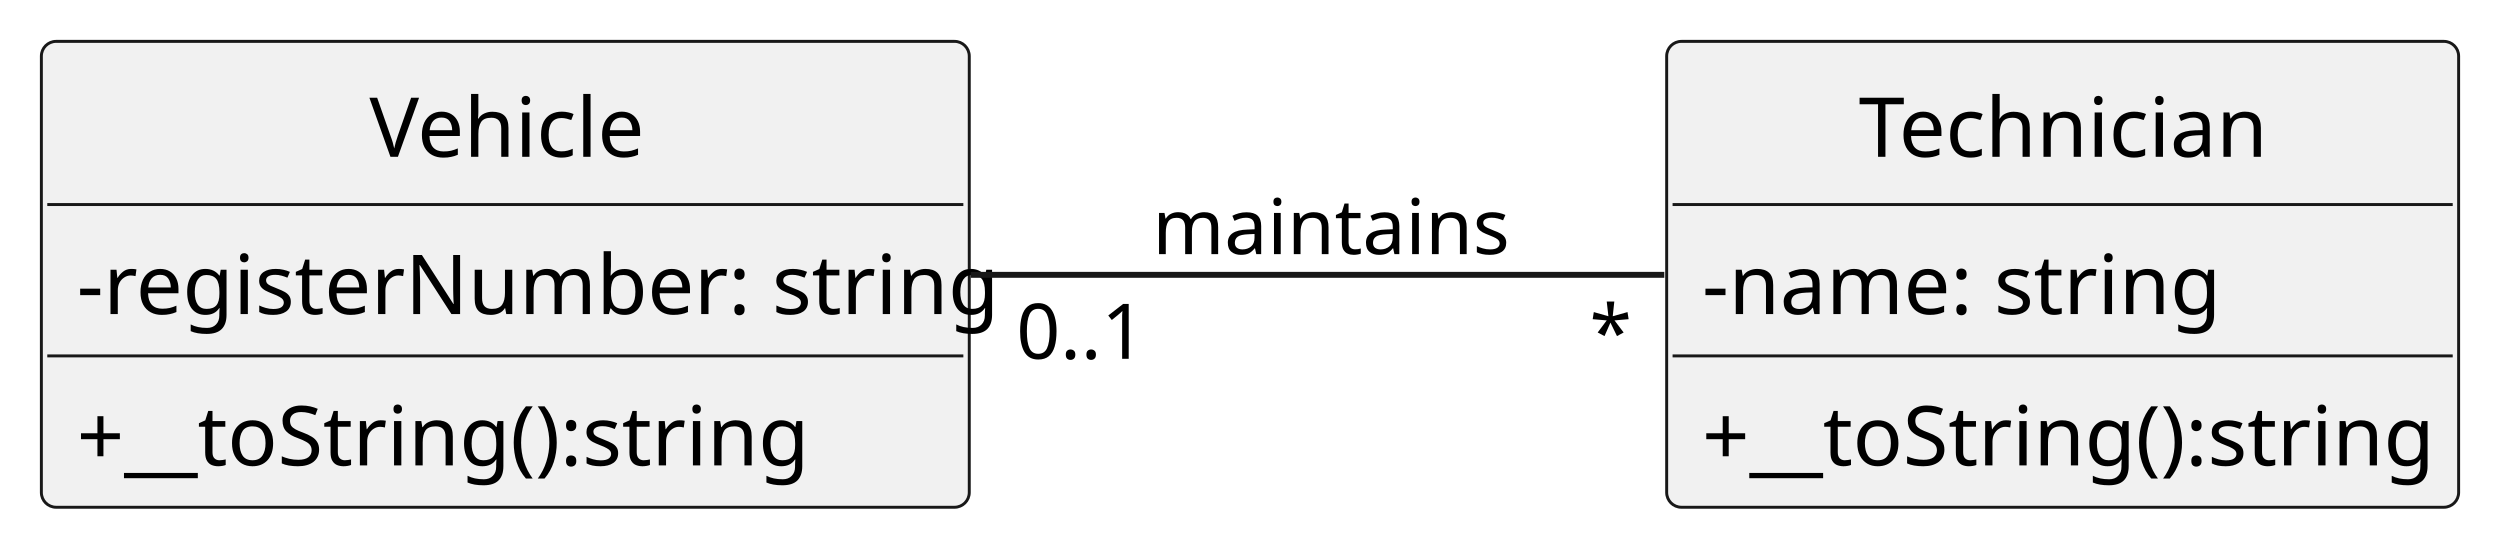
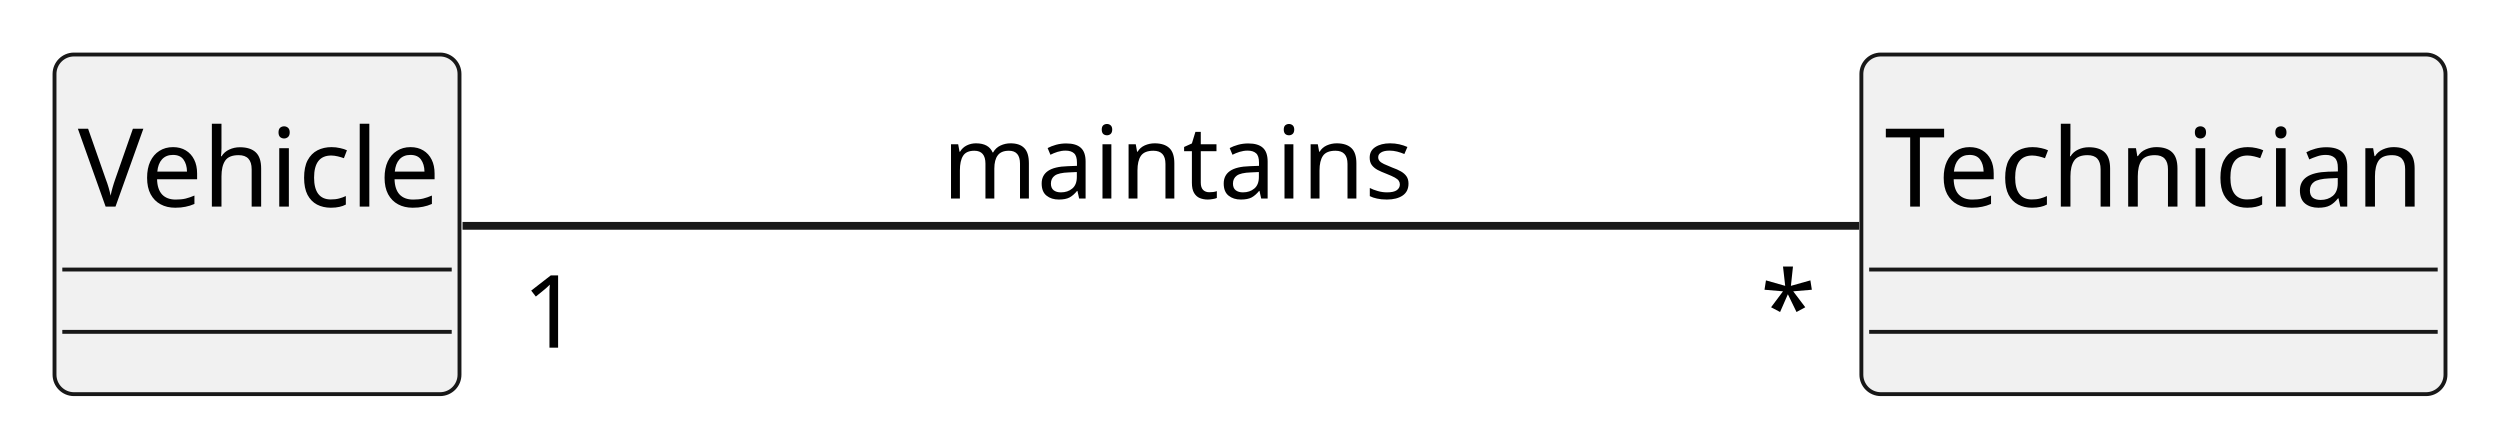
- <svg xmlns="http://www.w3.org/2000/svg" contentStyleType="text/css" height="92px" preserveAspectRatio="none" style="width:423px;height:92px;background:#FFFFFF;" version="1.1" viewBox="0 0 423 92" width="423px" zoomAndPan="magnify">
+ <svg xmlns="http://www.w3.org/2000/svg" contentStyleType="text/css" height="57px" preserveAspectRatio="none" style="width:321px;height:57px;background:#FFFFFF;" version="1.1" viewBox="0 0 321 57" width="321px" zoomAndPan="magnify">
  <defs />
  <g>
    <g id="elem_Vehicle">
-       <rect codeLine="4" fill="#F1F1F1" height="78.828" id="Vehicle" rx="2.5" ry="2.5" style="stroke:#181818;stroke-width:0.5;" width="157" x="7" y="7" />
-       <text fill="#000000" font-family="sans-serif" font-size="14" lengthAdjust="spacing" textLength="46" x="62.5" y="26.533">Vehicle</text>
-       <line style="stroke:#181818;stroke-width:0.5;" x1="8" x2="163" y1="34.609" y2="34.609" />
-       <text fill="#000000" font-family="sans-serif" font-size="14" lengthAdjust="spacing" textLength="145" x="13" y="53.143">-registerNumber: string</text>
-       <line style="stroke:#181818;stroke-width:0.5;" x1="8" x2="163" y1="60.219" y2="60.219" />
-       <text fill="#000000" font-family="sans-serif" font-size="14" lengthAdjust="spacing" textLength="122" x="13" y="78.752">+__toString():string</text>
+       <rect fill="#F1F1F1" height="43.609" id="Vehicle" rx="2.5" ry="2.5" style="stroke:#181818;stroke-width:0.5;" width="52" x="7" y="7" />
+       <text fill="#000000" font-family="sans-serif" font-size="14" lengthAdjust="spacing" textLength="46" x="10" y="26.533">Vehicle</text>
+       <line style="stroke:#181818;stroke-width:0.5;" x1="8" x2="58" y1="34.609" y2="34.609" />
+       <line style="stroke:#181818;stroke-width:0.5;" x1="8" x2="58" y1="42.609" y2="42.609" />
    </g>
    <g id="elem_Technician">
-       <rect codeLine="9" fill="#F1F1F1" height="78.828" id="Technician" rx="2.5" ry="2.5" style="stroke:#181818;stroke-width:0.5;" width="134" x="282" y="7" />
-       <text fill="#000000" font-family="sans-serif" font-size="14" lengthAdjust="spacing" textLength="69" x="314.5" y="26.533">Technician</text>
-       <line style="stroke:#181818;stroke-width:0.5;" x1="283" x2="415" y1="34.609" y2="34.609" />
-       <text fill="#000000" font-family="sans-serif" font-size="14" lengthAdjust="spacing" textLength="83" x="288" y="53.143">-name: string</text>
-       <line style="stroke:#181818;stroke-width:0.5;" x1="283" x2="415" y1="60.219" y2="60.219" />
-       <text fill="#000000" font-family="sans-serif" font-size="14" lengthAdjust="spacing" textLength="122" x="288" y="78.752">+__toString():string</text>
+       <rect fill="#F1F1F1" height="43.609" id="Technician" rx="2.5" ry="2.5" style="stroke:#181818;stroke-width:0.5;" width="75" x="239" y="7" />
+       <text fill="#000000" font-family="sans-serif" font-size="14" lengthAdjust="spacing" textLength="69" x="242" y="26.533">Technician</text>
+       <line style="stroke:#181818;stroke-width:0.5;" x1="240" x2="313" y1="34.609" y2="34.609" />
+       <line style="stroke:#181818;stroke-width:0.5;" x1="240" x2="313" y1="42.609" y2="42.609" />
    </g>
    <g id="link_Vehicle_Technician">
-       <path codeLine="14" d="M164.25,46.5 C201.59,46.5 245.87,46.5 281.6,46.5 " fill="none" id="Vehicle-Technician" style="stroke:#181818;stroke-width:1.0;" />
-       <text fill="#000000" font-family="sans-serif" font-size="13" lengthAdjust="spacing" textLength="56" x="195" y="42.995">maintains</text>
-       <text fill="#000000" font-family="sans-serif" font-size="13" lengthAdjust="spacing" textLength="22" x="171.963" y="60.705">0..1</text>
-       <text fill="#000000" font-family="sans-serif" font-size="13" lengthAdjust="spacing" textLength="5" x="268.955" y="60.899">*</text>
+       <path codeLine="5" d="M59.39,29 C102.26,29 189.16,29 238.71,29 " fill="none" id="Vehicle-Technician" style="stroke:#181818;stroke-width:1.0;" />
+       <text fill="#000000" font-family="sans-serif" font-size="13" lengthAdjust="spacing" textLength="56" x="121" y="25.495">maintains</text>
+       <text fill="#000000" font-family="sans-serif" font-size="13" lengthAdjust="spacing" textLength="7" x="67.049" y="44.64">1</text>
+       <text fill="#000000" font-family="sans-serif" font-size="13" lengthAdjust="spacing" textLength="5" x="226.03" y="44.091">*</text>
    </g>
  </g>
</svg>
